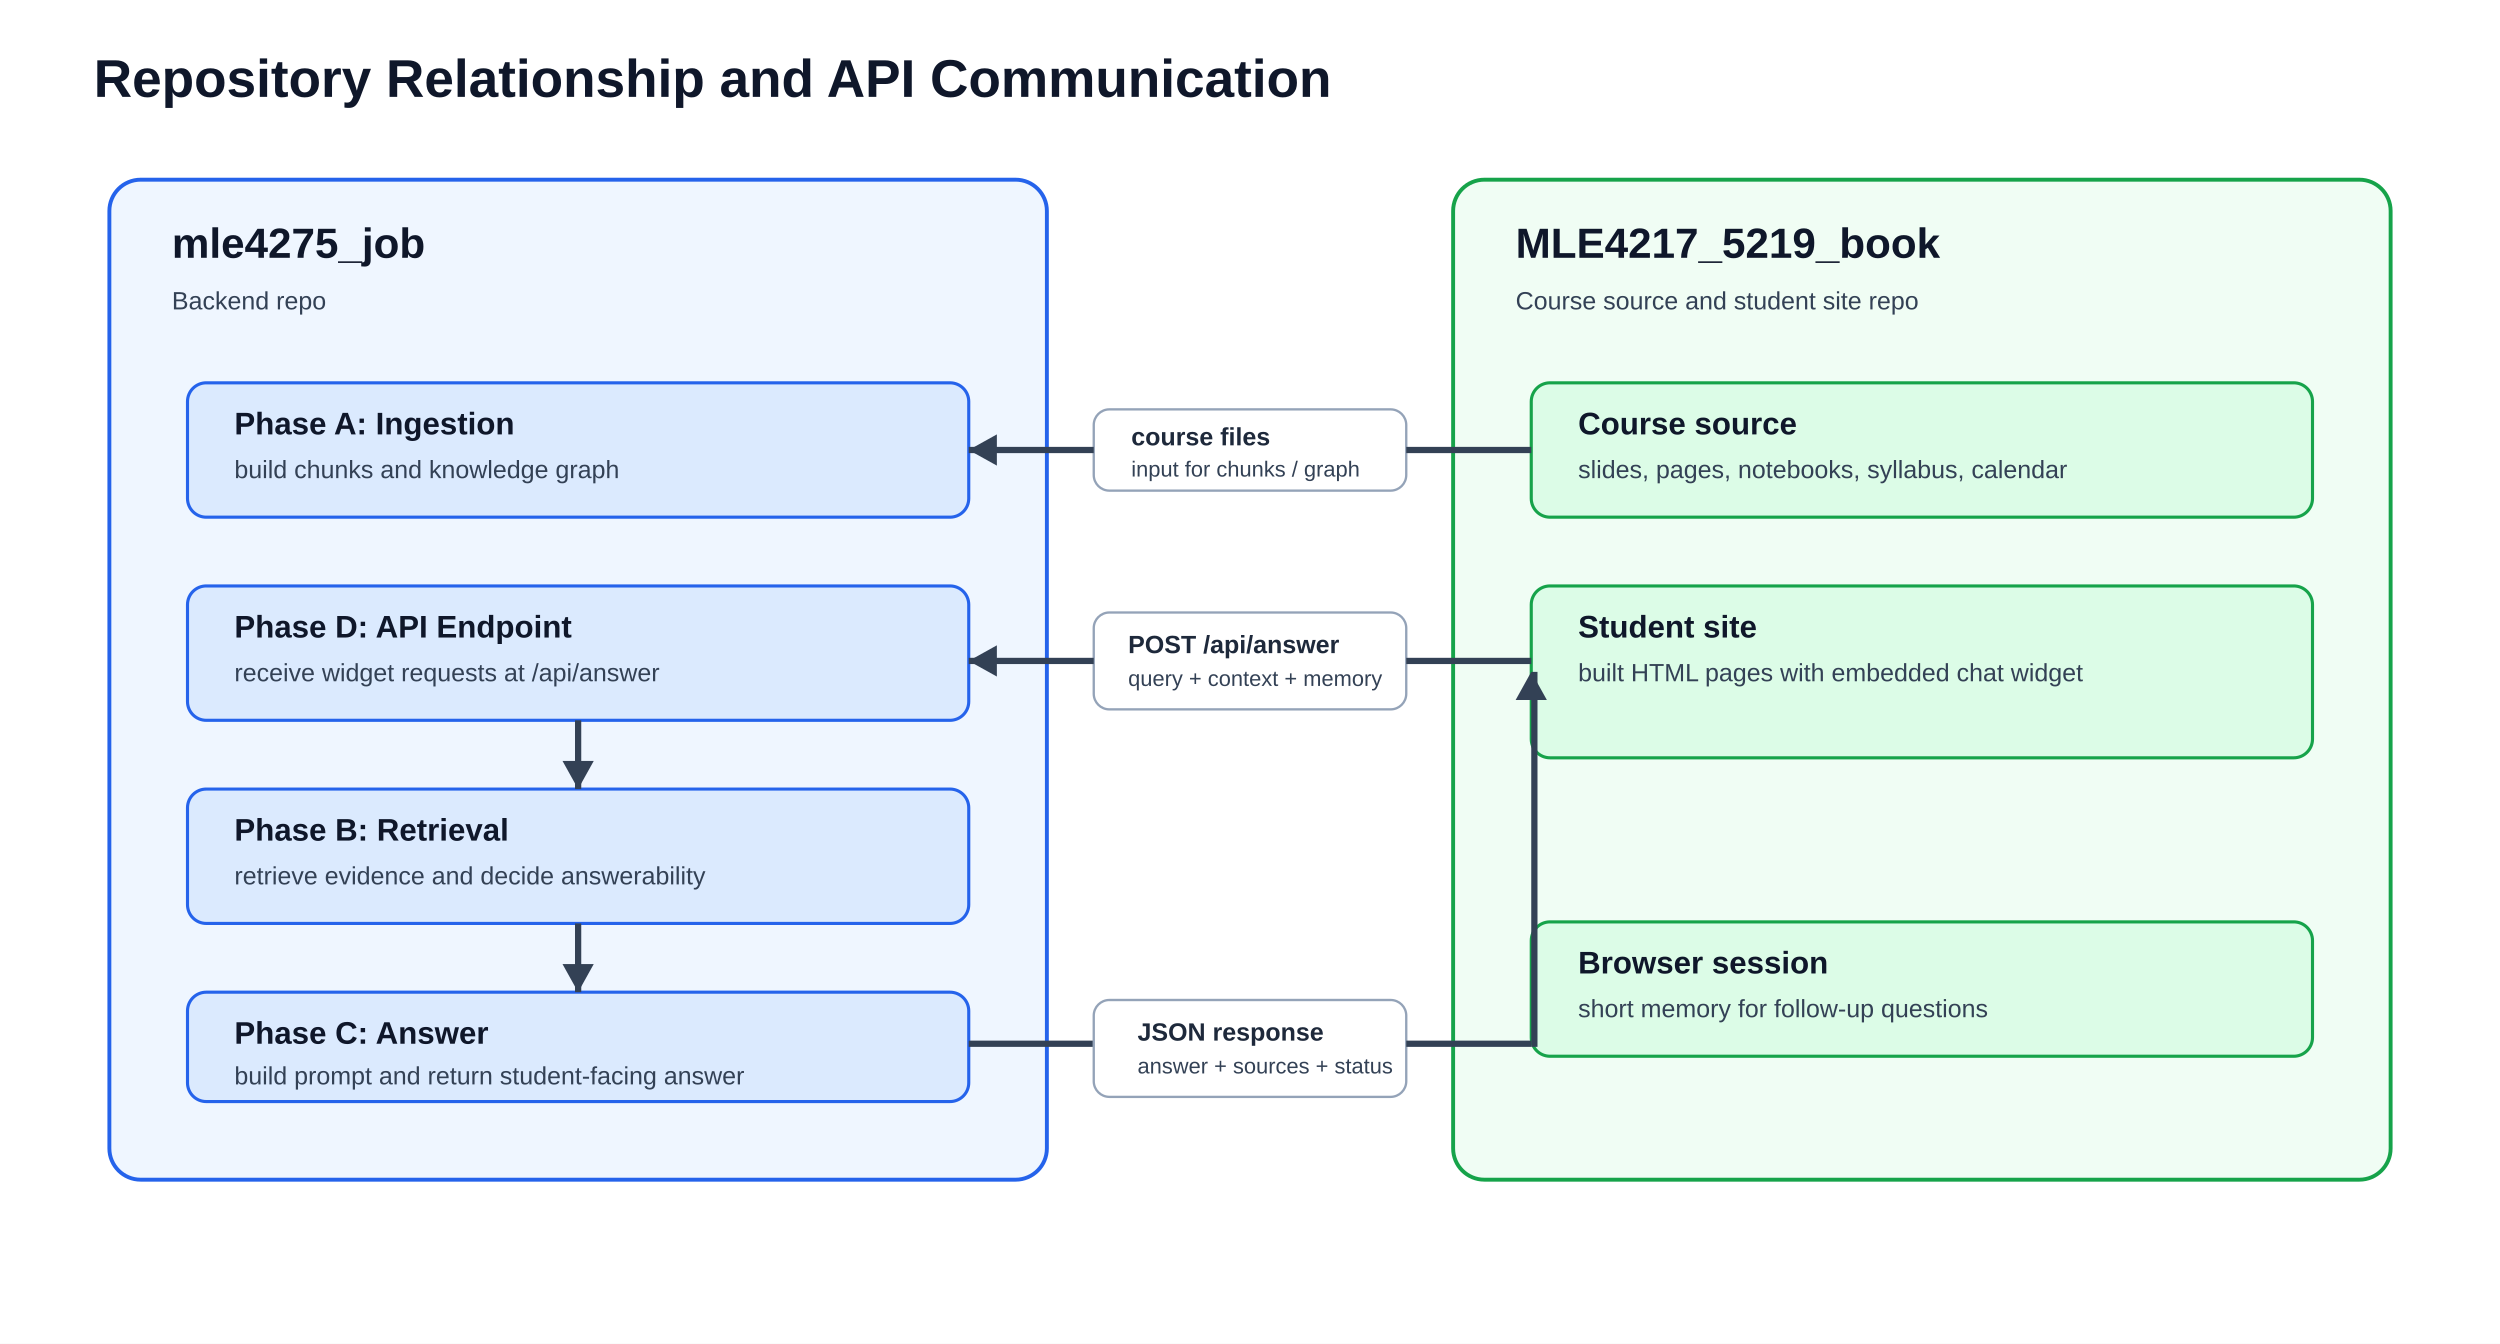
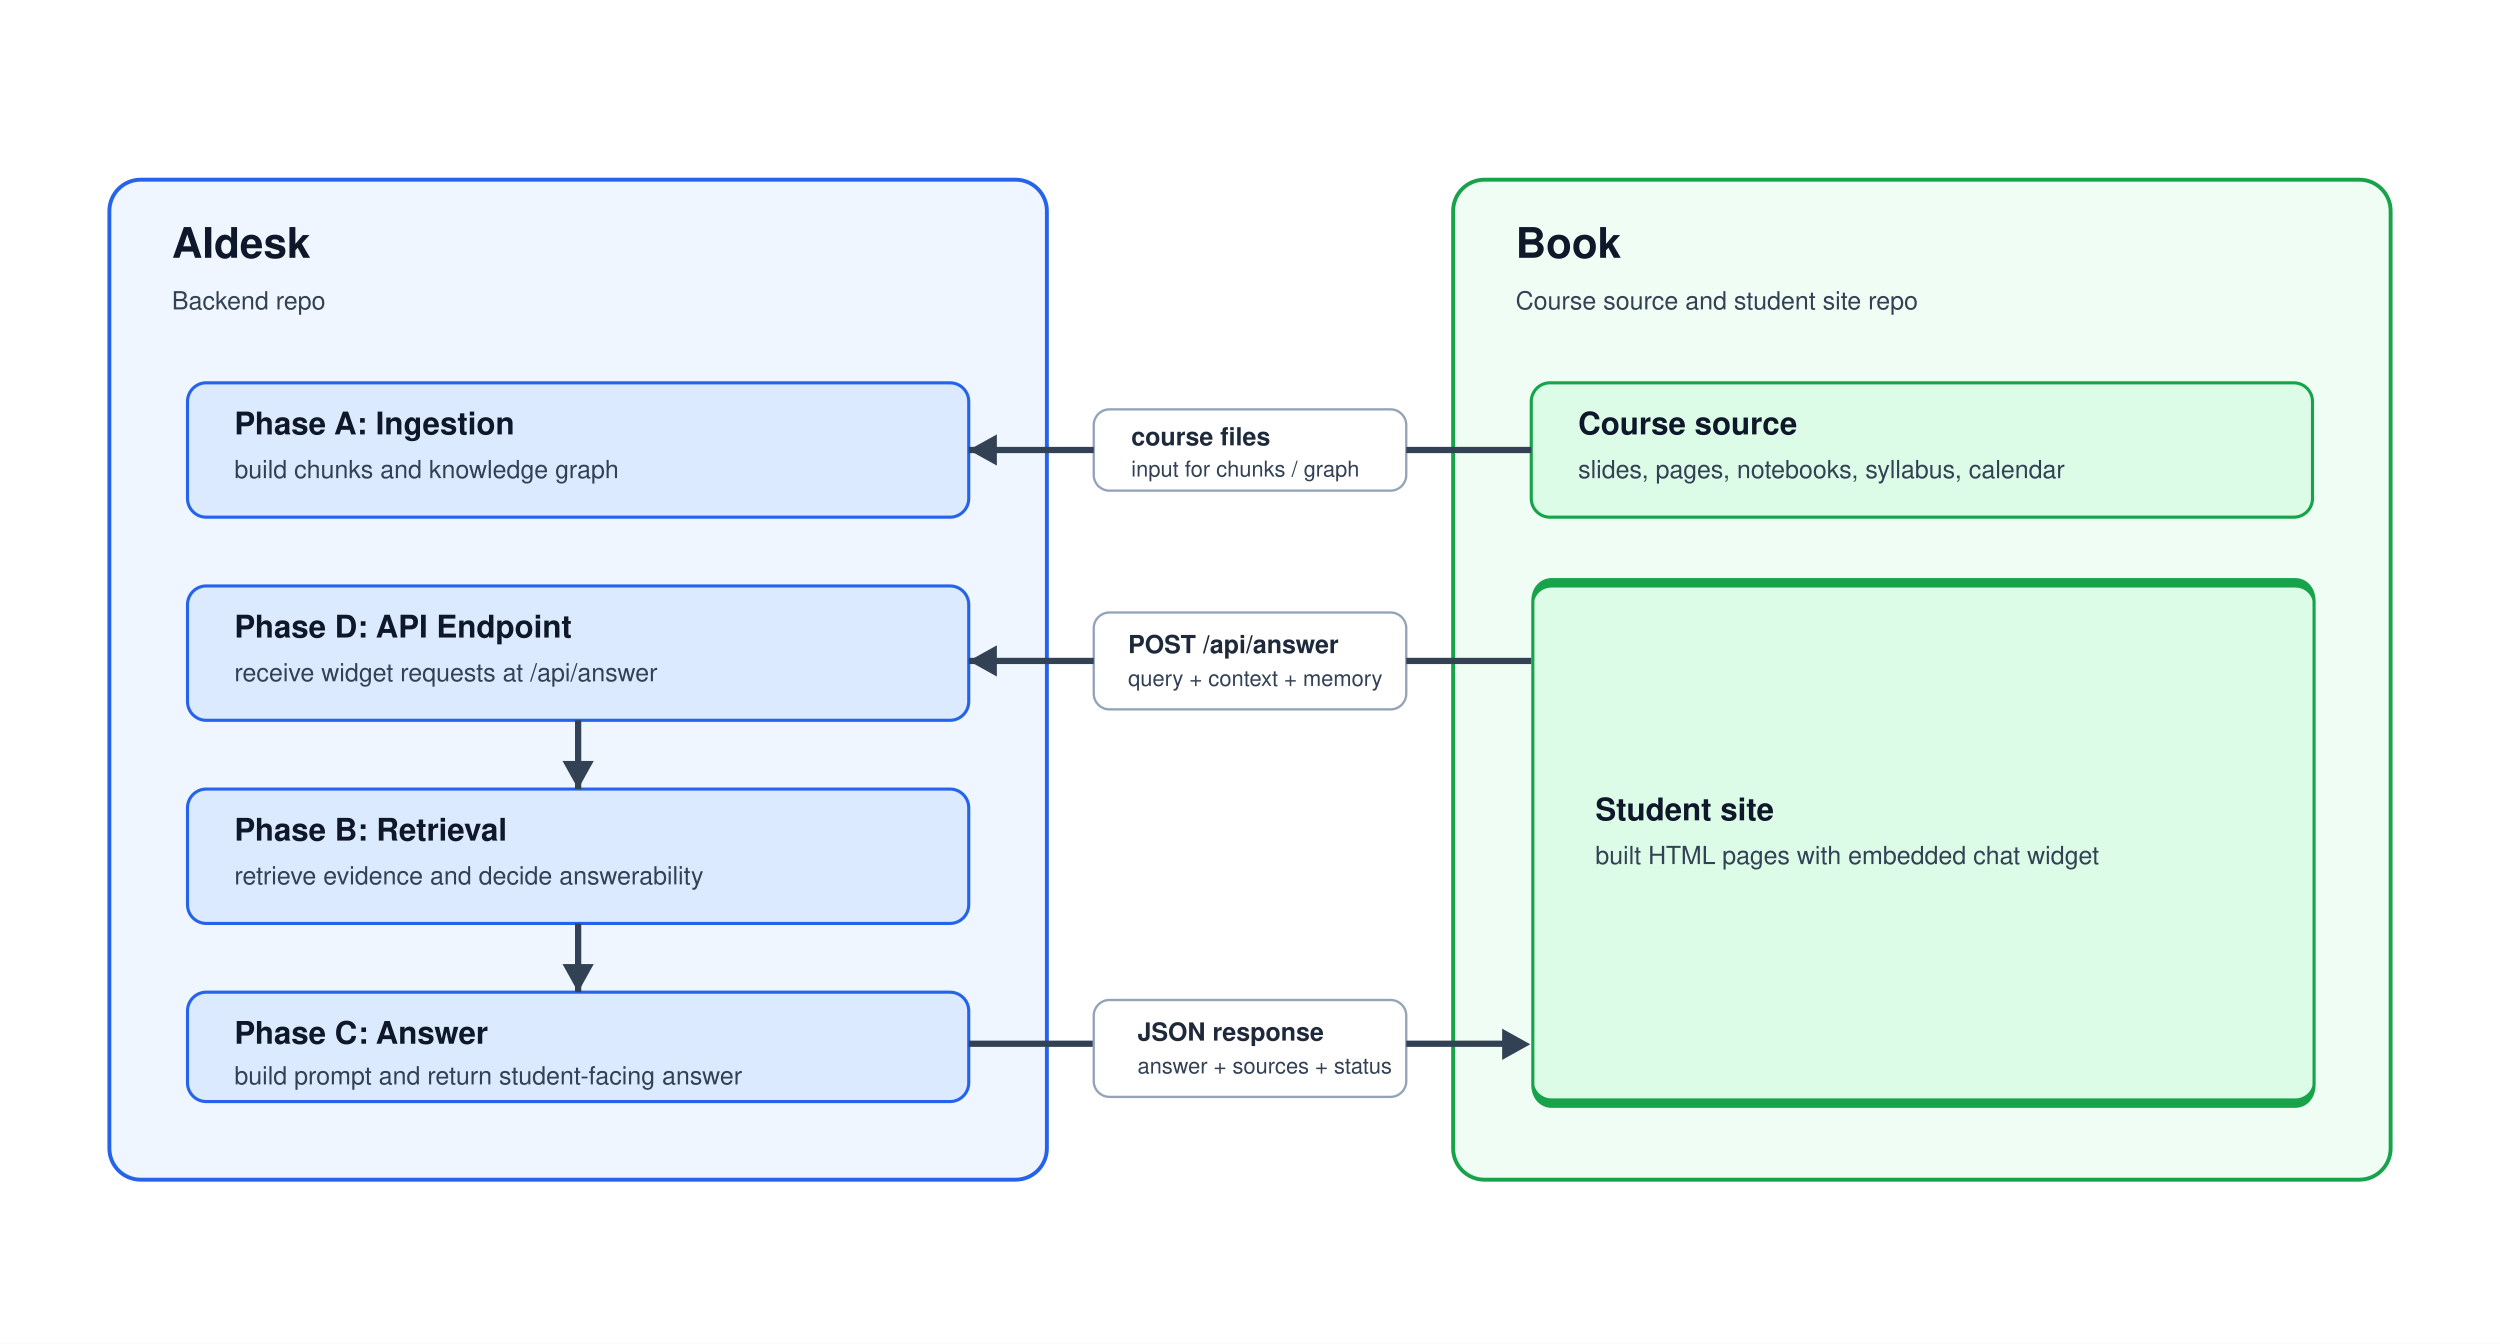
- <svg xmlns="http://www.w3.org/2000/svg" width="1600" height="860" viewBox="0 0 1600 860">
-   <defs>
-     <style>
-       text { font-family: Arial, sans-serif; }
-       .title { font-size: 34px; font-weight: 700; fill: #0f172a; }
-       .repo-title { font-size: 27px; font-weight: 700; fill: #0f172a; }
-       .box-title { font-size: 20px; font-weight: 700; fill: #0f172a; }
-       .box-text { font-size: 16px; fill: #334155; }
-       .label { font-size: 16px; font-weight: 700; fill: #1e293b; }
-       .small { font-size: 14px; fill: #334155; }
-       .repo-left { fill: #eff6ff; stroke: #2563eb; stroke-width: 2.5; }
-       .repo-right { fill: #f0fdf4; stroke: #16a34a; stroke-width: 2.5; }
-       .box-left { fill: #dbeafe; stroke: #2563eb; stroke-width: 2; }
-       .box-right { fill: #dcfce7; stroke: #16a34a; stroke-width: 2; }
-       .payload { fill: #ffffff; stroke: #94a3b8; stroke-width: 1.5; }
-       .line { fill: #334155; }
-       .muted { fill: #64748b; }
-     </style>
-   </defs>
-   <rect width="1600" height="860" fill="#ffffff" />
-   <text x="60" y="62" class="title">Repository Relationship and API Communication</text>
-   <rect x="70" y="115" width="600" height="640" rx="20" class="repo-left" />
-   <rect x="930" y="115" width="600" height="640" rx="20" class="repo-right" />
-   <text x="110" y="165" class="repo-title">mle4275_job</text>
-   <text x="110" y="198" class="box-text">Backend repo</text>
-   <text x="970" y="165" class="repo-title">MLE4217_5219_book</text>
-   <text x="970" y="198" class="box-text">Course source and student site repo</text>
-   <rect x="120" y="245" width="500" height="86" rx="12" class="box-left" />
-   <text x="150" y="278" class="box-title">Phase A: Ingestion</text>
-   <text x="150" y="306" class="box-text">build chunks and knowledge graph</text>
-   <rect x="120" y="375" width="500" height="86" rx="12" class="box-left" />
-   <text x="150" y="408" class="box-title">Phase D: API Endpoint</text>
-   <text x="150" y="436" class="box-text">receive widget requests at /api/answer</text>
-   <rect x="120" y="505" width="500" height="86" rx="12" class="box-left" />
-   <text x="150" y="538" class="box-title">Phase B: Retrieval</text>
-   <text x="150" y="566" class="box-text">retrieve evidence and decide answerability</text>
-   <rect x="120" y="635" width="500" height="70" rx="12" class="box-left" />
-   <text x="150" y="668" class="box-title">Phase C: Answer</text>
-   <text x="150" y="694" class="box-text">build prompt and return student-facing answer</text>
-   <rect x="980" y="245" width="500" height="86" rx="12" class="box-right" />
-   <text x="1010" y="278" class="box-title">Course source</text>
-   <text x="1010" y="306" class="box-text">slides, pages, notebooks, syllabus, calendar</text>
-   <rect x="980" y="375" width="500" height="110" rx="12" class="box-right" />
-   <text x="1010" y="408" class="box-title">Student site</text>
-   <text x="1010" y="436" class="box-text">built HTML pages with embedded chat widget</text>
-   <rect x="980" y="590" width="500" height="86" rx="12" class="box-right" />
-   <text x="1010" y="623" class="box-title">Browser session</text>
-   <text x="1010" y="651" class="box-text">short memory for follow-up questions</text>
-   <rect x="700" y="262" width="200" height="52" rx="10" class="payload" />
-   <text x="724" y="285" class="label">course files</text>
-   <text x="724" y="305" class="small">input for chunks / graph</text>
-   <rect x="900" y="286" width="80" height="4" class="line" />
-   <rect x="620" y="286" width="80" height="4" class="line" />
-   <polygon points="620,288 638,278 638,298" class="line" />
-   <rect x="700" y="392" width="200" height="62" rx="10" class="payload" />
-   <text x="722" y="418" class="label">POST /api/answer</text>
-   <text x="722" y="439" class="small">query + context + memory</text>
-   <rect x="900" y="421" width="80" height="4" class="line" />
-   <rect x="620" y="421" width="80" height="4" class="line" />
-   <polygon points="620,423 638,413 638,433" class="line" />
-   <rect x="368" y="461" width="4" height="44" class="line" />
-   <polygon points="370,505 360,487 380,487" class="line" />
-   <rect x="368" y="591" width="4" height="44" class="line" />
-   <polygon points="370,635 360,617 380,617" class="line" />
-   <rect x="620" y="666" width="80" height="4" class="line" />
-   <rect x="700" y="640" width="200" height="62" rx="10" class="payload" />
-   <text x="728" y="666" class="label">JSON response</text>
-   <text x="728" y="687" class="small">answer + sources + status</text>
-   <rect x="900" y="666" width="80" height="4" class="line" />
-   <rect x="980" y="430" width="4" height="240" class="line" />
-   <polygon points="980,430 970,448 990,448" class="line" />
+ <svg xmlns="http://www.w3.org/2000/svg" width="100%" height="100%" viewBox="0 0 1600 860" version="1.1" xml:space="preserve" style="fill-rule:evenodd;clip-rule:evenodd;">
+   <rect x="0" y="0" width="1600" height="860" style="fill:white;" />
+   <path d="M670,135L670,735C670,746.038 661.038,755 650,755L90,755C78.962,755 70,746.038 70,735L70,135C70,123.962 78.962,115 90,115L650,115C661.038,115 670,123.962 670,135Z" style="fill:rgb(239,246,255);stroke:rgb(37,99,235);stroke-width:2.5px;" />
+   <path d="M1530,135L1530,735C1530,746.038 1521.038,755 1510,755L950,755C938.962,755 930,746.038 930,735L930,135C930,123.962 938.962,115 950,115L1510,115C1521.038,115 1530,123.962 1530,135Z" style="fill:rgb(240,253,244);stroke:rgb(22,163,74);stroke-width:2.5px;" />
+   <g transform="matrix(1,0,0,1,110,165)">
+     <g transform="matrix(27,0,0,27,88.54102,0)">
+         </g>
+     <text x="0px" y="0px" style="font-family:'Helvetica-Bold', 'Helvetica';font-weight:700;font-size:27px;fill:rgb(15,23,42);">AIdesk</text>
+   </g>
+   <g transform="matrix(1,0,0,1,110,198)">
+     <text x="0px" y="0px" style="font-family:'Helvetica';font-size:16px;fill:rgb(51,65,85);">Backend repo</text>
+   </g>
+   <g transform="matrix(1,0,0,1,970,165)">
+     <text x="0px" y="0px" style="font-family:'Helvetica-Bold', 'Helvetica';font-weight:700;font-size:27px;fill:rgb(15,23,42);">Book</text>
+   </g>
+   <g transform="matrix(1,0,0,1,970,198)">
+     <text x="0px" y="0px" style="font-family:'Helvetica';font-size:16px;fill:rgb(51,65,85);">Course source and student site repo</text>
+   </g>
+   <path d="M620,257L620,319C620,325.623 614.623,331 608,331L132,331C125.377,331 120,325.623 120,319L120,257C120,250.377 125.377,245 132,245L608,245C614.623,245 620,250.377 620,257Z" style="fill:rgb(219,234,254);stroke:rgb(37,99,235);stroke-width:2px;" />
+   <g transform="matrix(1,0,0,1,150,278)">
+     <text x="0px" y="0px" style="font-family:'Helvetica-Bold', 'Helvetica';font-weight:700;font-size:20px;fill:rgb(15,23,42);">Phase <tspan x="63.75px 78.193px " y="0px 0px ">A:</tspan> Ingestion</text>
+   </g>
+   <g transform="matrix(1,0,0,1,150,306)">
+     <text x="0px" y="0px" style="font-family:'Helvetica';font-size:16px;fill:rgb(51,65,85);">build chunks and knowledge graph</text>
+   </g>
+   <path d="M620,387L620,449C620,455.623 614.623,461 608,461L132,461C125.377,461 120,455.623 120,449L120,387C120,380.377 125.377,375 132,375L608,375C614.623,375 620,380.377 620,387Z" style="fill:rgb(219,234,254);stroke:rgb(37,99,235);stroke-width:2px;" />
+   <g transform="matrix(1,0,0,1,150,408)">
+     <text x="0px" y="0px" style="font-family:'Helvetica-Bold', 'Helvetica';font-weight:700;font-size:20px;fill:rgb(15,23,42);">Phase D: <tspan x="90.41px 104.854px " y="0px 0px ">AP</tspan>I Endpoint</text>
+   </g>
+   <g transform="matrix(1,0,0,1,150,436)">
+     <text x="0px" y="0px" style="font-family:'Helvetica';font-size:16px;fill:rgb(51,65,85);">receive widget requests at /api/answer</text>
+   </g>
+   <path d="M620,517L620,579C620,585.623 614.623,591 608,591L132,591C125.377,591 120,585.623 120,579L120,517C120,510.377 125.377,505 132,505L608,505C614.623,505 620,510.377 620,517Z" style="fill:rgb(219,234,254);stroke:rgb(37,99,235);stroke-width:2px;" />
+   <g transform="matrix(1,0,0,1,150,538)">
+     <text x="0px" y="0px" style="font-family:'Helvetica-Bold', 'Helvetica';font-weight:700;font-size:20px;fill:rgb(15,23,42);">Phase B: Retrieval</text>
+   </g>
+   <g transform="matrix(1,0,0,1,150,566)">
+     <text x="0px" y="0px" style="font-family:'Helvetica';font-size:16px;fill:rgb(51,65,85);">retrieve evidence and decide answerability</text>
+   </g>
+   <path d="M620,647L620,693C620,699.623 614.623,705 608,705L132,705C125.377,705 120,699.623 120,693L120,647C120,640.377 125.377,635 132,635L608,635C614.623,635 620,640.377 620,647Z" style="fill:rgb(219,234,254);stroke:rgb(37,99,235);stroke-width:2px;" />
+   <g transform="matrix(1,0,0,1,150,668)">
+     <text x="0px" y="0px" style="font-family:'Helvetica-Bold', 'Helvetica';font-weight:700;font-size:20px;fill:rgb(15,23,42);">Phase C: <tspan x="90.41px 104.854px " y="0px 0px ">An</tspan>swer</text>
+   </g>
+   <g transform="matrix(1,0,0,1,150,694)">
+     <text x="0px" y="0px" style="font-family:'Helvetica';font-size:16px;fill:rgb(51,65,85);">build prompt and return student-facing answer</text>
+   </g>
+   <path d="M1480,257L1480,319C1480,325.623 1474.623,331 1468,331L992,331C985.377,331 980,325.623 980,319L980,257C980,250.377 985.377,245 992,245L1468,245C1474.623,245 1480,250.377 1480,257Z" style="fill:rgb(220,252,231);stroke:rgb(22,163,74);stroke-width:2px;" />
+   <g transform="matrix(1,0,0,1,1010,278)">
+     <text x="0px" y="0px" style="font-family:'Helvetica-Bold', 'Helvetica';font-weight:700;font-size:20px;fill:rgb(15,23,42);">Course source</text>
+   </g>
+   <g transform="matrix(1,0,0,1,1010,306)">
+     <text x="0px" y="0px" style="font-family:'Helvetica';font-size:16px;fill:rgb(51,65,85);">slides, pages, notebooks, syllabus, calendar</text>
+   </g>
+   <g transform="matrix(1,0,0,3.027273,1,-762.2273)">
+     <path d="M1480,378.964L1480,481.036C1480,483.224 1474.623,485 1468,485L992,485C985.377,485 980,483.224 980,481.036L980,378.964C980,376.776 985.377,375 992,375L1468,375C1474.623,375 1480,376.776 1480,378.964Z" style="fill:rgb(220,252,231);stroke:rgb(22,163,74);stroke-width:2px;" />
+   </g>
+   <g transform="matrix(1,0,0,1,1021,525)">
+     <text x="0px" y="0px" style="font-family:'Helvetica-Bold', 'Helvetica';font-weight:700;font-size:20px;fill:rgb(15,23,42);">Student site</text>
+   </g>
+   <g transform="matrix(1,0,0,1,1021,553)">
+     <text x="0px" y="0px" style="font-family:'Helvetica';font-size:16px;fill:rgb(51,65,85);">built HTML<tspan x="76.766px 81.211px " y="0px 0px "> p</tspan>ages with embedded chat widget</text>
+   </g>
+   <path d="M900,272L900,304C900,309.519 895.519,314 890,314L710,314C704.481,314 700,309.519 700,304L700,272C700,266.481 704.481,262 710,262L890,262C895.519,262 900,266.481 900,272Z" style="fill:white;stroke:rgb(148,163,184);stroke-width:1.5px;" />
+   <g transform="matrix(1,0,0,1,724,285)">
+     <g transform="matrix(16,0,0,16,56.91406,0)">
+         </g>
+     <g transform="matrix(16,0,0,16,62.24219,0)">
+         </g>
+     <text x="0px" y="0px" style="font-family:'Helvetica-Bold', 'Helvetica';font-weight:700;font-size:16px;fill:rgb(30,41,59);">course ﬁles</text>
+   </g>
+   <g transform="matrix(1,0,0,1,724,305)">
+     <text x="0px" y="0px" style="font-family:'Helvetica';font-size:14px;fill:rgb(51,65,85);">input for chunks / graph</text>
+   </g>
+   <rect x="900" y="286" width="80" height="4" style="fill:rgb(51,65,85);" />
+   <rect x="620" y="286" width="80" height="4" style="fill:rgb(51,65,85);" />
+   <path d="M620,288L638,278L638,298L620,288Z" style="fill:rgb(51,65,85);fill-rule:nonzero;" />
+   <path d="M900,402L900,444C900,449.519 895.519,454 890,454L710,454C704.481,454 700,449.519 700,444L700,402C700,396.481 704.481,392 710,392L890,392C895.519,392 900,396.481 900,402Z" style="fill:white;stroke:rgb(148,163,184);stroke-width:1.5px;" />
+   <g transform="matrix(1,0,0,1,722,418)">
+     <text x="0px" y="0px" style="font-family:'Helvetica-Bold', 'Helvetica';font-weight:700;font-size:16px;fill:rgb(30,41,59);">POST /api/answer</text>
+   </g>
+   <g transform="matrix(1,0,0,1,722,439)">
+     <text x="0px" y="0px" style="font-family:'Helvetica';font-size:14px;fill:rgb(51,65,85);">query + context + memory</text>
+   </g>
+   <rect x="900" y="421" width="80" height="4" style="fill:rgb(51,65,85);" />
+   <rect x="620" y="421" width="80" height="4" style="fill:rgb(51,65,85);" />
+   <path d="M620,423L638,413L638,433L620,423Z" style="fill:rgb(51,65,85);fill-rule:nonzero;" />
+   <rect x="368" y="461" width="4" height="44" style="fill:rgb(51,65,85);" />
+   <path d="M370,505L360,487L380,487L370,505Z" style="fill:rgb(51,65,85);fill-rule:nonzero;" />
+   <rect x="368" y="591" width="4" height="44" style="fill:rgb(51,65,85);" />
+   <path d="M370,635L360,617L380,617L370,635Z" style="fill:rgb(51,65,85);fill-rule:nonzero;" />
+   <rect x="620" y="666" width="80" height="4" style="fill:rgb(51,65,85);" />
+   <path d="M900,650L900,692C900,697.519 895.519,702 890,702L710,702C704.481,702 700,697.519 700,692L700,650C700,644.481 704.481,640 710,640L890,640C895.519,640 900,644.481 900,650Z" style="fill:white;stroke:rgb(148,163,184);stroke-width:1.5px;" />
+   <g transform="matrix(1,0,0,1,728,666)">
+     <text x="0px" y="0px" style="font-family:'Helvetica-Bold', 'Helvetica';font-weight:700;font-size:16px;fill:rgb(30,41,59);">JSON response</text>
+   </g>
+   <g transform="matrix(1,0,0,1,728,687)">
+     <text x="0px" y="0px" style="font-family:'Helvetica';font-size:14px;fill:rgb(51,65,85);">answer + sources + status</text>
+   </g>
+   <g transform="matrix(0.825,0,0,1,157.5,0)">
+     <rect x="900" y="666" width="80" height="4" style="fill:rgb(51,65,85);" />
+   </g>
+   <g transform="matrix(0,1,-1,0,1409.367,-311.6569)">
+     <path d="M980,430L970,448L990,448L980,430Z" style="fill:rgb(51,65,85);fill-rule:nonzero;" />
+   </g>
</svg>
